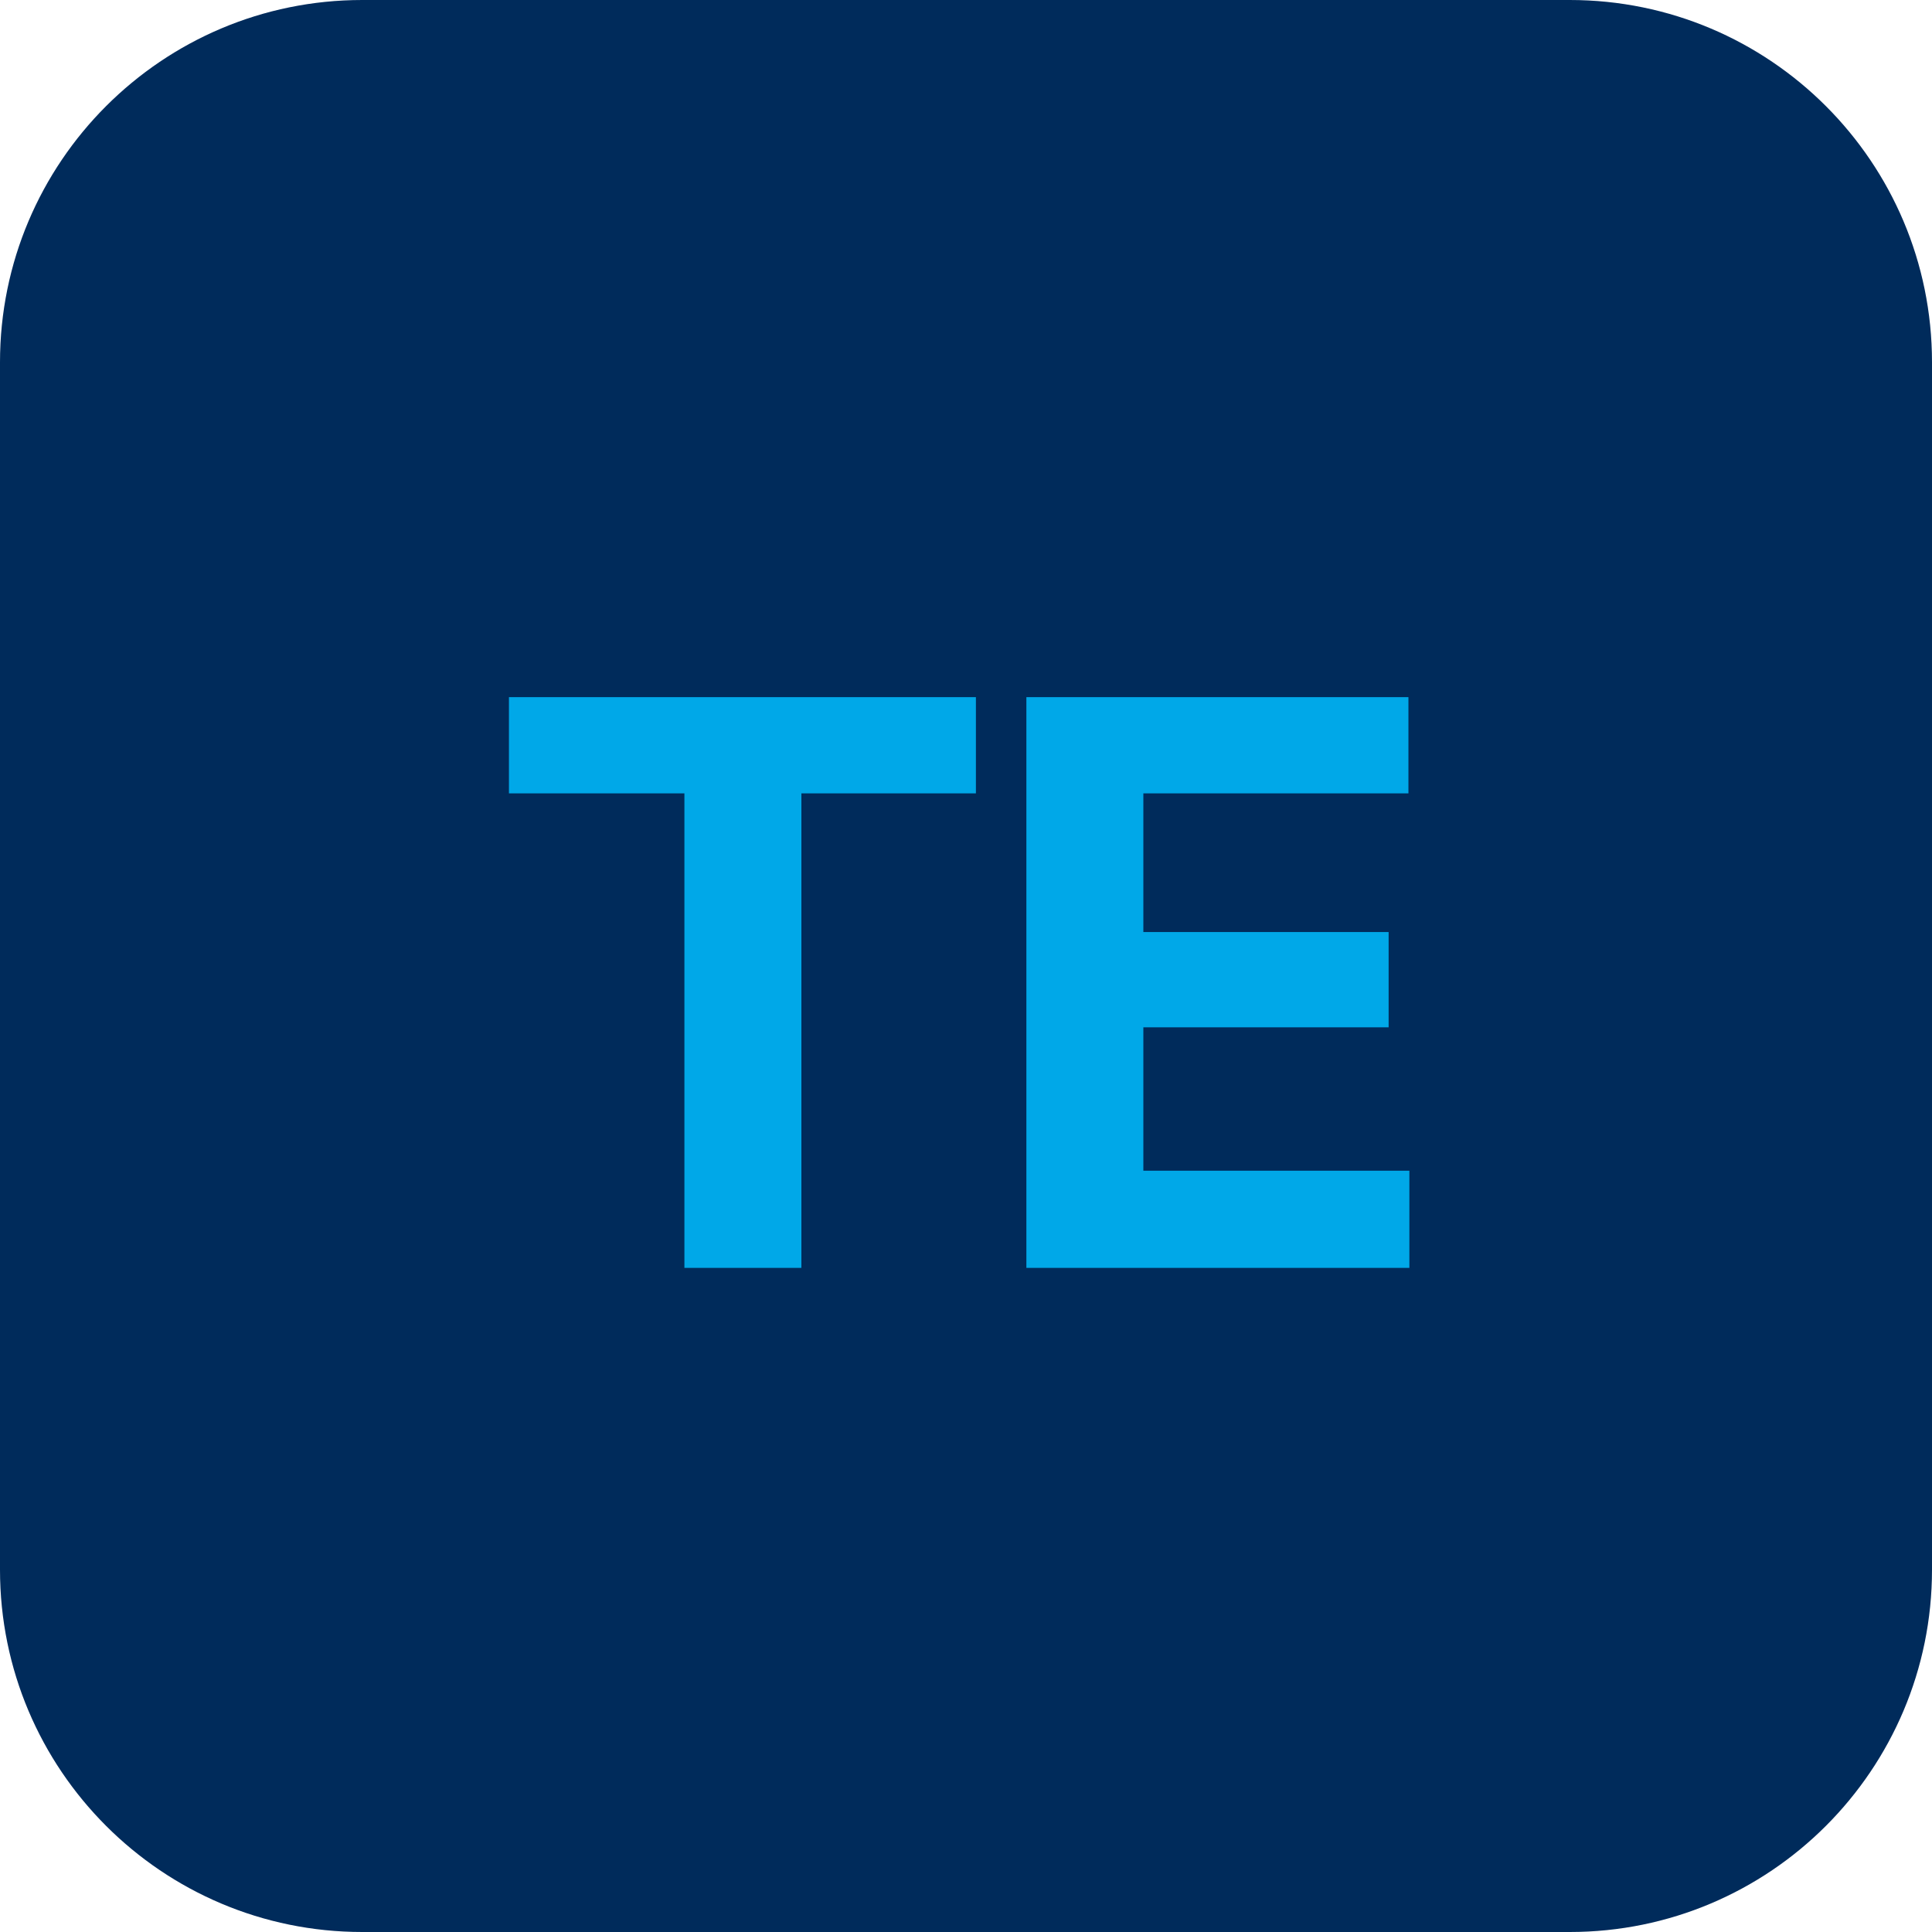
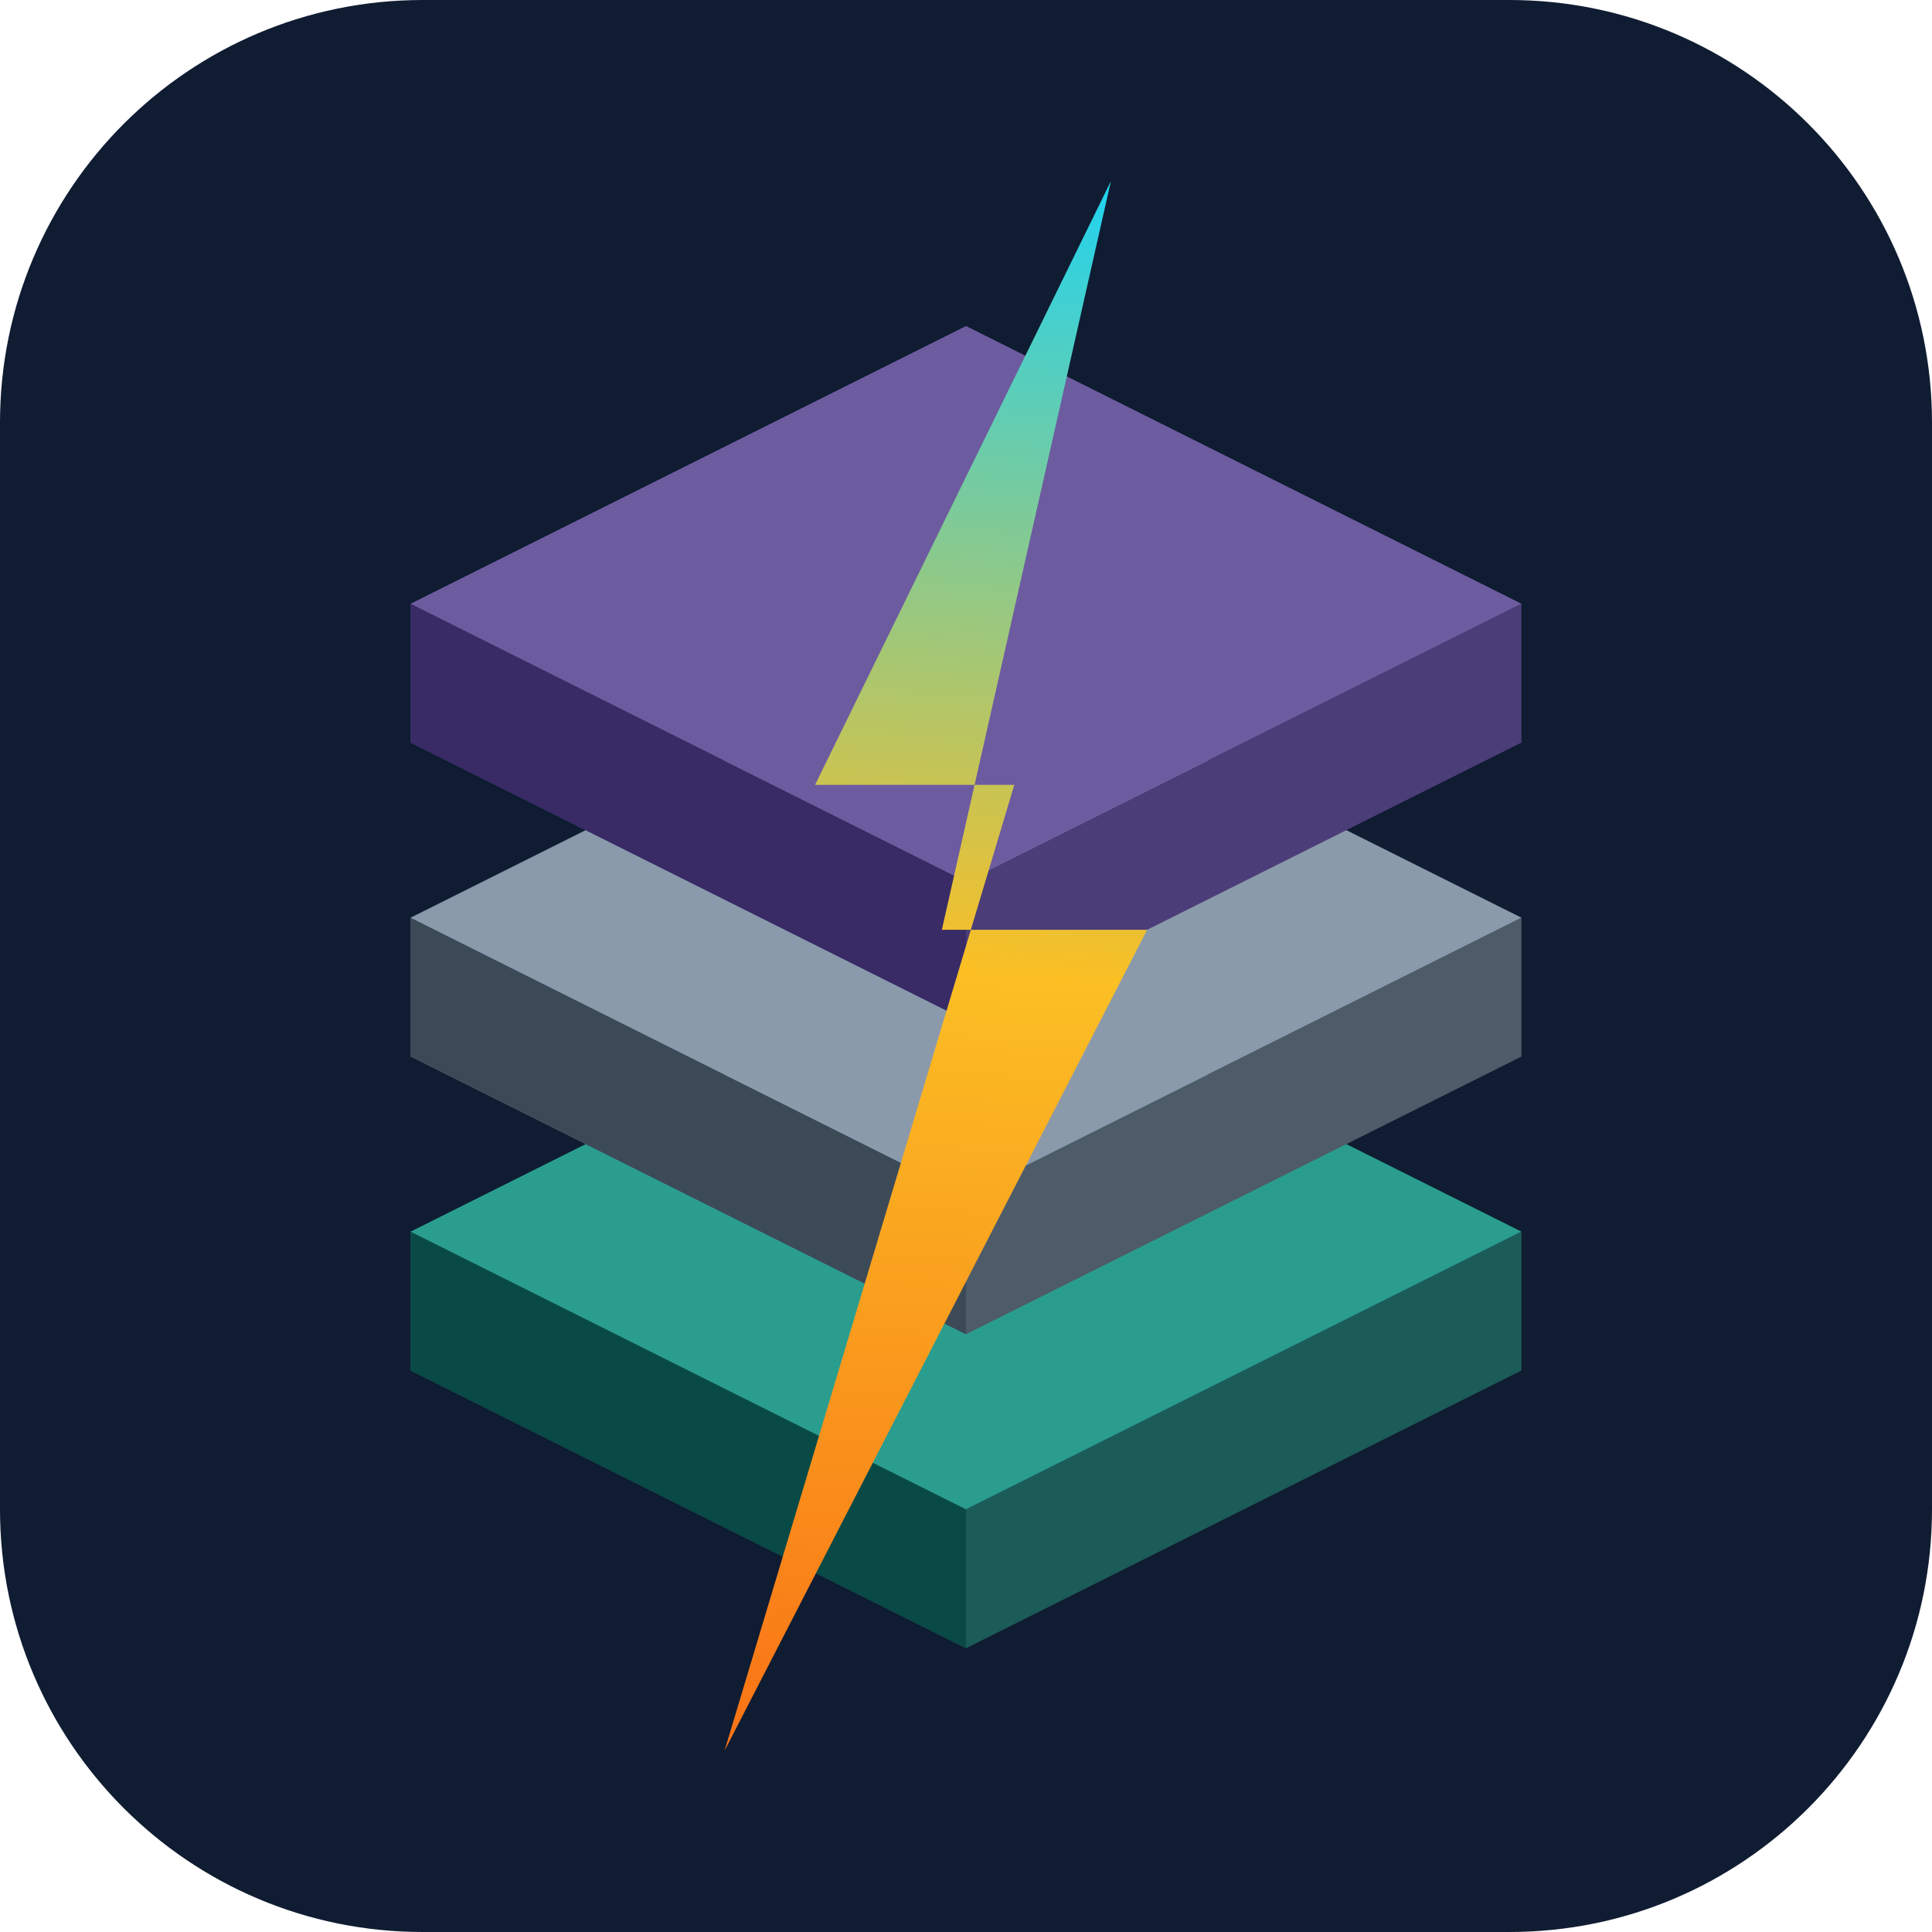
- <svg xmlns="http://www.w3.org/2000/svg" viewBox="0 0 32 32" role="img" aria-label="Cracked Stack">
-   <rect width="32" height="32" rx="6" fill="#002B5B" />
-   <text x="16" y="21" text-anchor="middle" font-family="system-ui, -apple-system, 'Segoe UI', sans-serif" font-size="13" font-weight="700" fill="#00A8E8" letter-spacing="-0.5">TE</text>
+ <svg xmlns="http://www.w3.org/2000/svg" viewBox="0 0 32 32" role="img" aria-label="crackedstack">
+   <defs>
+     <linearGradient id="bolt" x1="16" y1="3" x2="14" y2="29" gradientUnits="userSpaceOnUse">
+       <stop stop-color="#22D3EE" />
+       <stop offset="0.5" stop-color="#FBBF24" />
+       <stop offset="1" stop-color="#F97316" />
+     </linearGradient>
+   </defs>
+   <rect width="32" height="32" rx="7" fill="#0F1C32" />
+   <polygon points="6.8,20.4 16,25 25.2,20.4 25.2,22.7 16,27.3 6.8,22.7" fill="#1B5C58" />
+   <polygon points="6.8,20.4 16,25 16,27.3 6.8,22.7" fill="#094A46" />
+   <polygon points="6.8,20.4 16,15.8 25.2,20.4 16,25" fill="#2A9D8F" />
+   <polygon points="6.8,15.2 16,19.8 25.2,15.2 25.2,17.5 16,22.1 6.8,17.5" fill="#4E5C6A" />
+   <polygon points="6.8,15.2 16,19.8 16,22.1 6.8,17.5" fill="#3C4A58" />
+   <polygon points="6.8,15.2 16,10.6 25.2,15.2 16,19.8" fill="#8B9AAB" />
+   <polygon points="6.8,10 16,14.6 25.2,10 25.2,12.3 16,16.9 6.8,12.3" fill="#4A3D78" />
+   <polygon points="6.8,10 16,14.6 16,16.9 6.8,12.3" fill="#382B66" />
+   <polygon points="6.8,10 16,5.4 25.2,10 16,14.6" fill="#6D5BA0" />
+   <path d="M18.4 3 L13.5 13 H16.8 L12 29 L19 15.4 H15.6 Z" fill="url(#bolt)" />
</svg>
